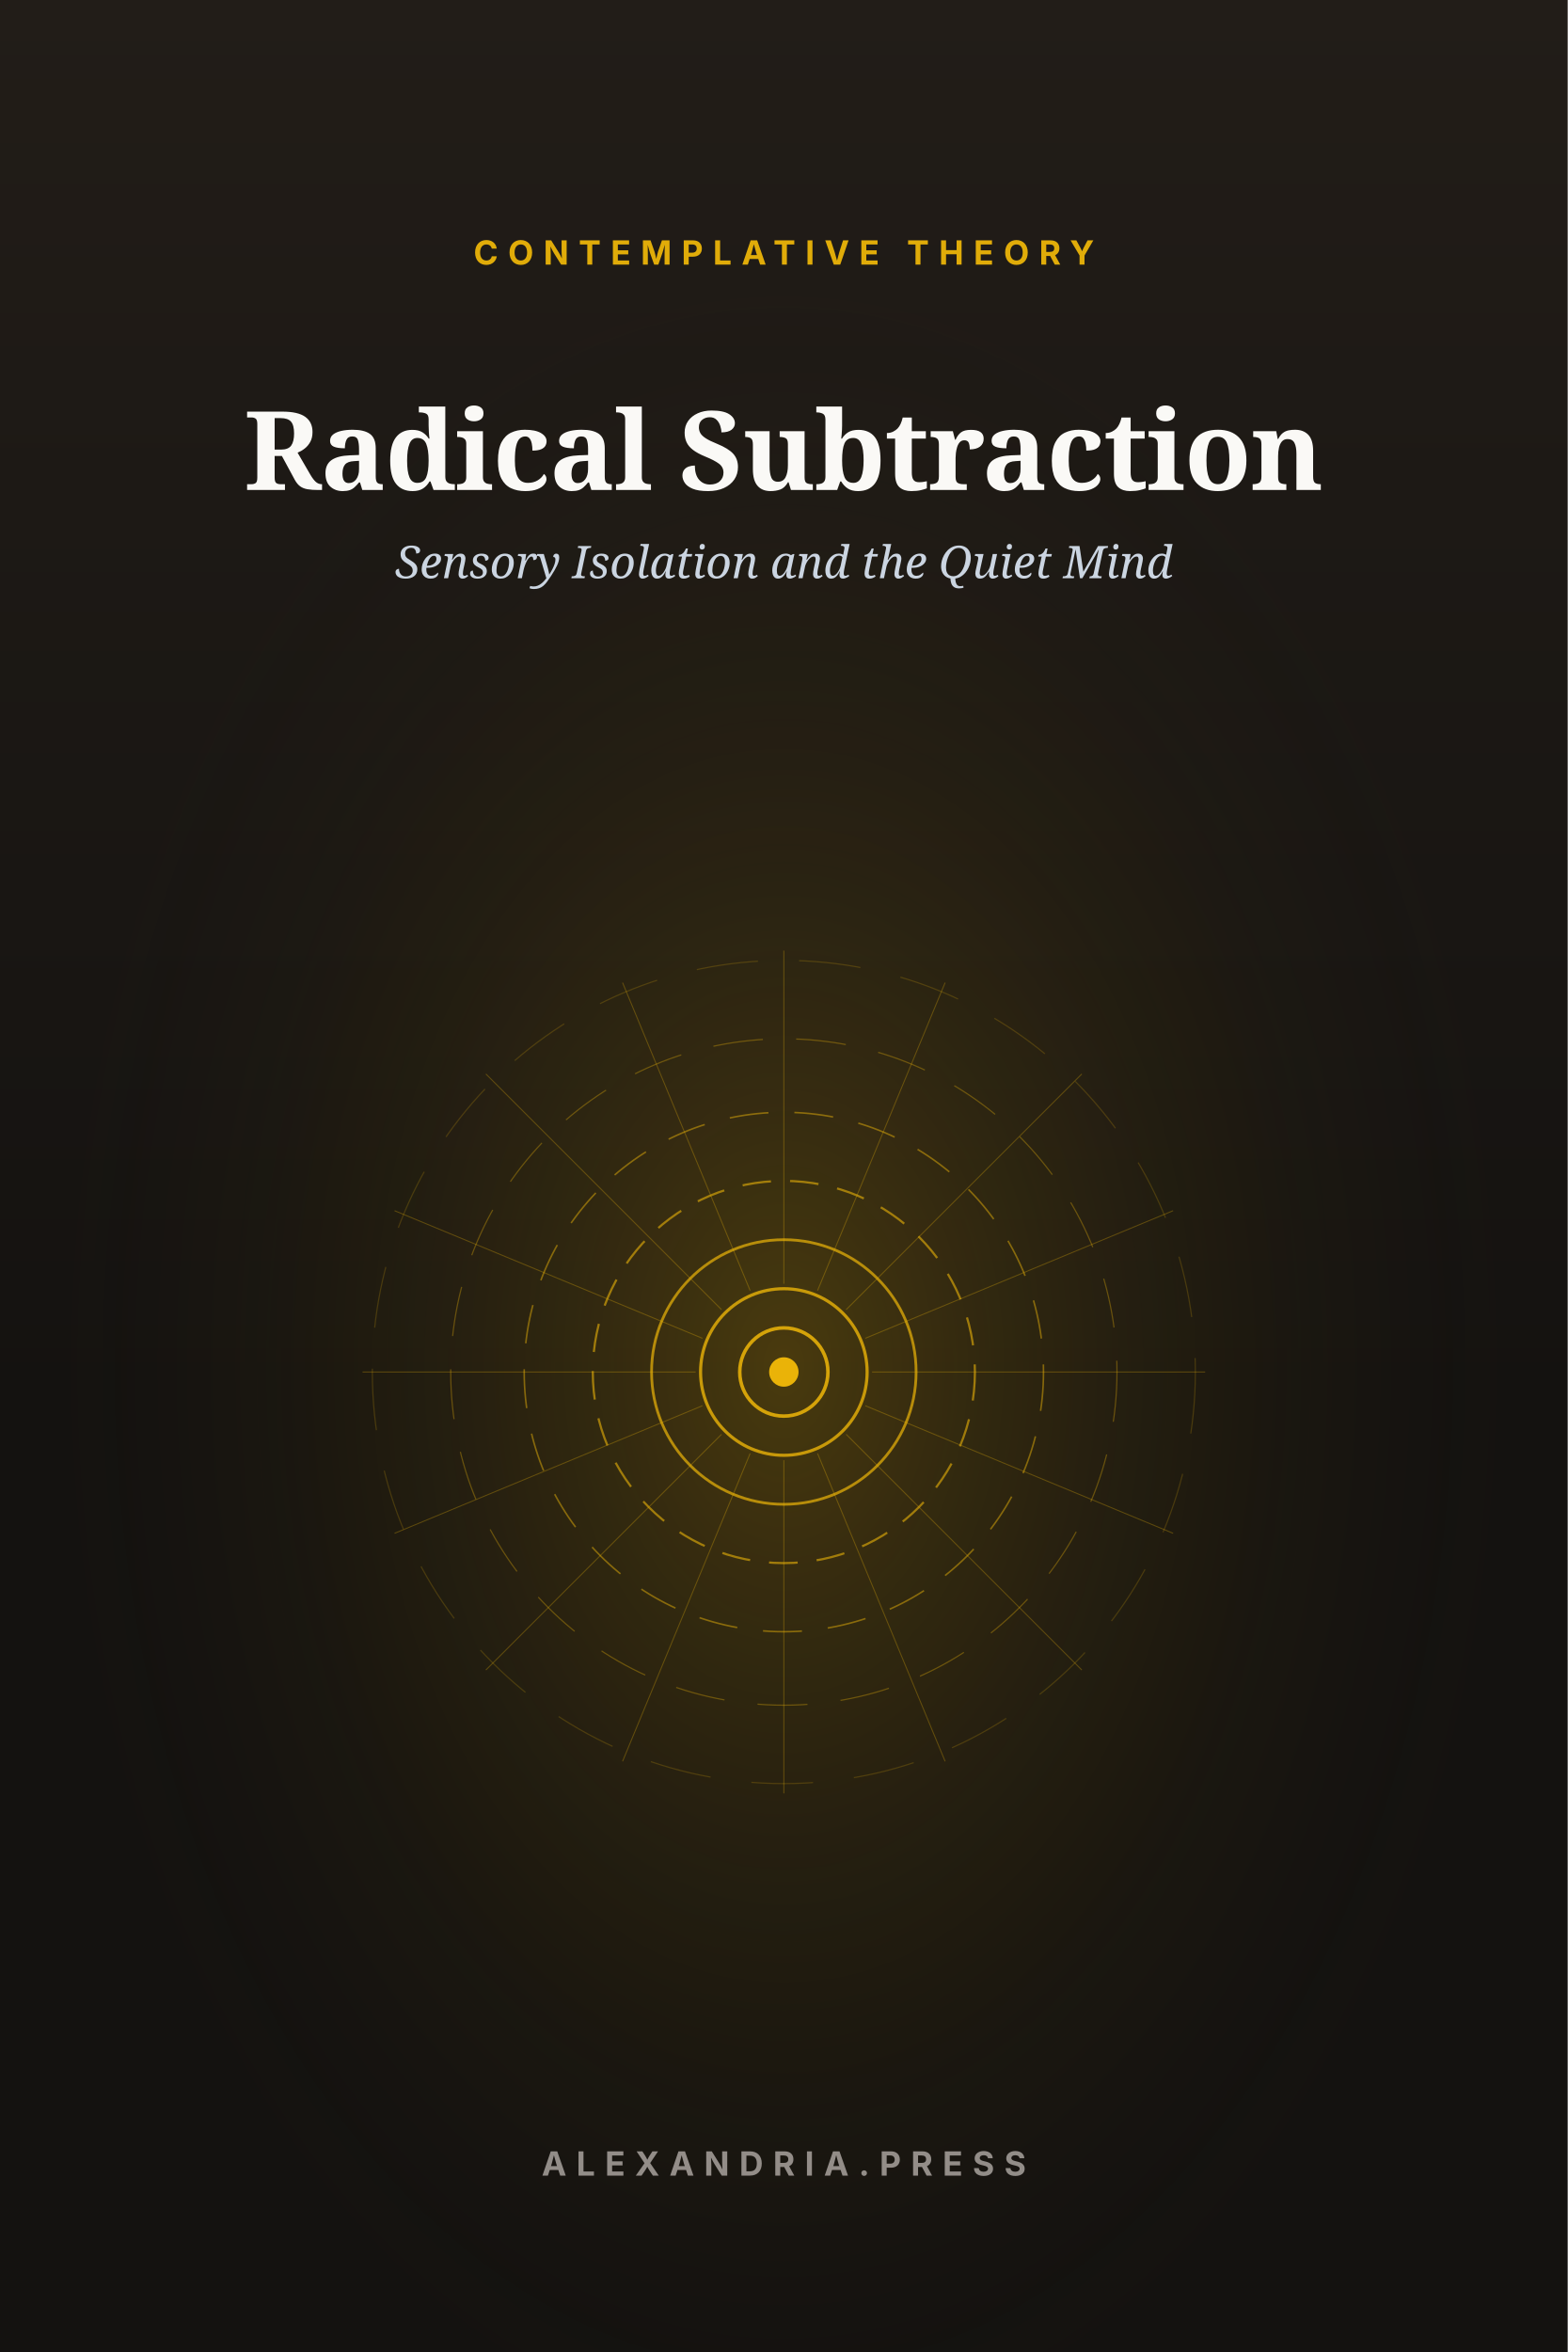
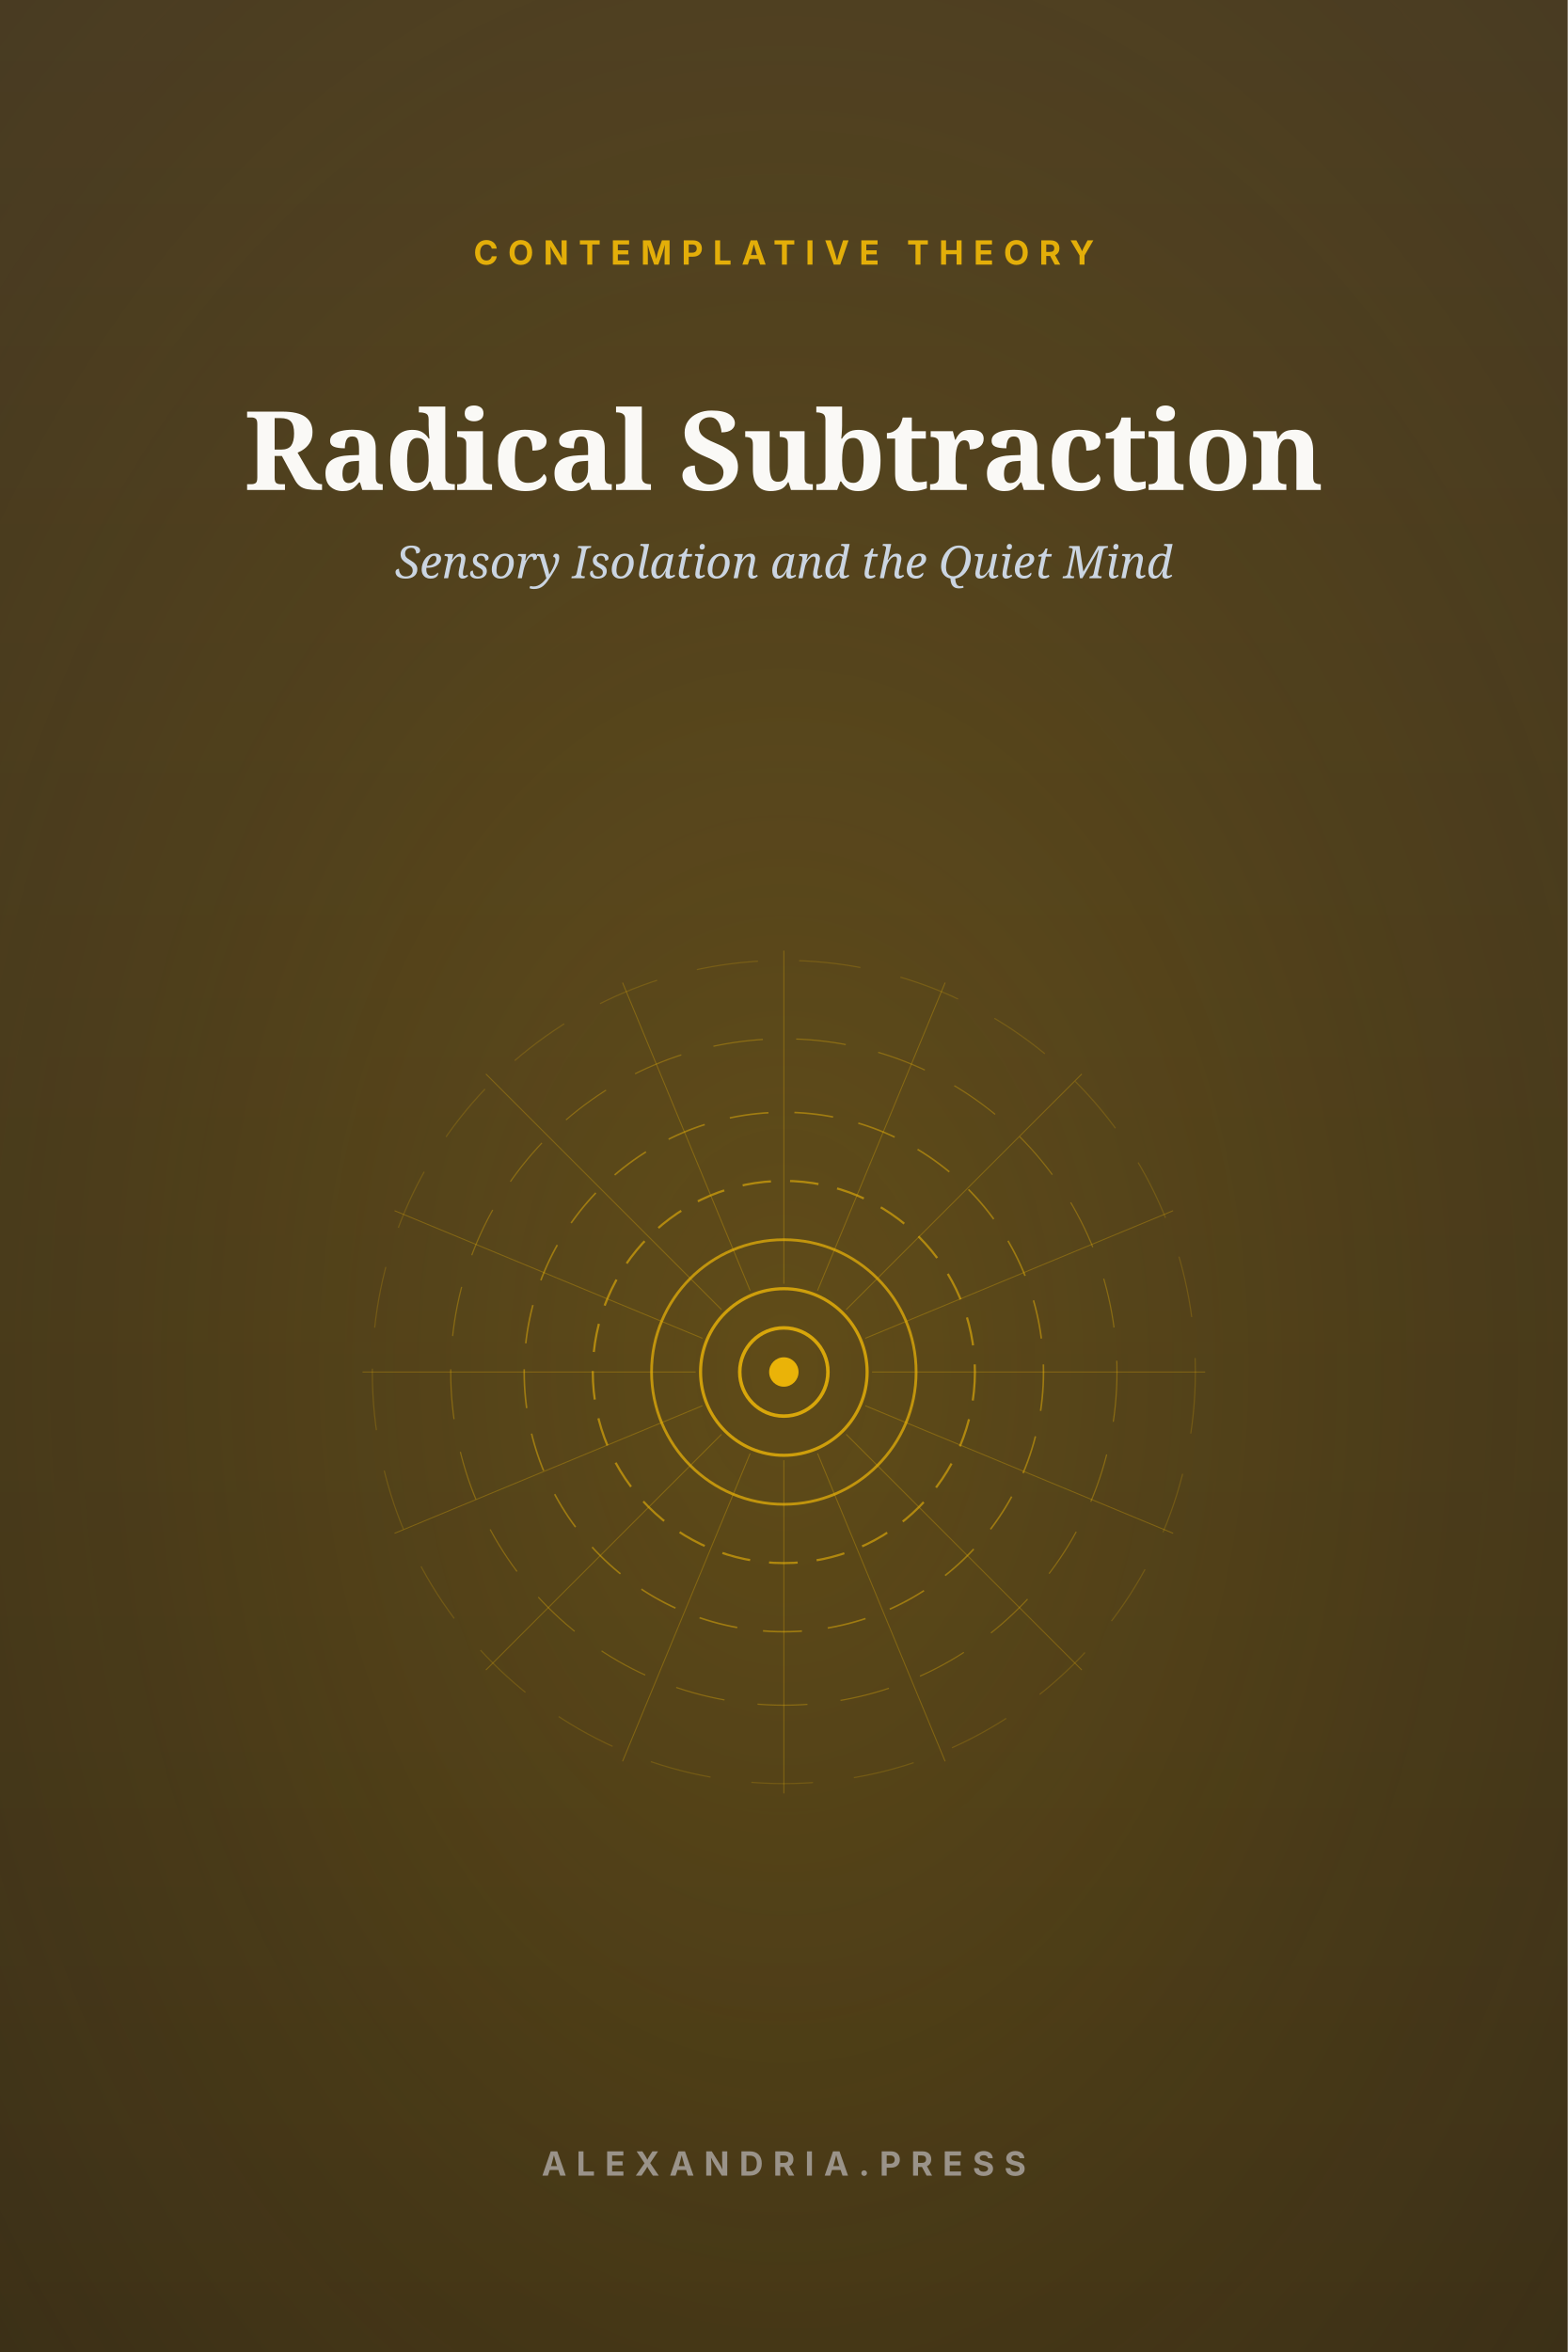
<svg xmlns="http://www.w3.org/2000/svg" viewBox="0 0 1600 2400" width="100%" height="100%">
  <defs>
    <linearGradient id="bg-radical-subtraction" x1="0%" y1="0%" x2="0%" y2="100%">
-       <stop offset="0%" stop-color="#221d18" />
-       <stop offset="60%" stop-color="#141210" />
-       <stop offset="100%" stop-color="#141210" />
+       <stop offset="0%" stop-color="#3b3124" />
+       <stop offset="60%" stop-color="#2f271d" />
+       <stop offset="100%" stop-color="#282119" />
    </linearGradient>
-     <radialGradient id="halo-radical-subtraction" cx="50%" cy="58%" r="48%">
-       <stop offset="0%" stop-color="#eab308" stop-opacity="0.25" />
-       <stop offset="100%" stop-color="#141210" stop-opacity="0" />
+     <radialGradient id="halo-radical-subtraction" cx="50%" cy="58%" r="75%">
+       <stop offset="0%" stop-color="#eab308" stop-opacity="0.26" />
+       <stop offset="55%" stop-color="#eab308" stop-opacity="0.15" />
+       <stop offset="100%" stop-color="#eab308" stop-opacity="0.08" />
    </radialGradient>
  </defs>
  <rect width="1600" height="2400" fill="url(#bg-radical-subtraction)" />
  <rect width="1600" height="2400" fill="url(#halo-radical-subtraction)" />
  <g text-anchor="middle" font-family="'Inter', -apple-system, sans-serif">
    <text x="800" y="270" font-size="34" font-weight="700" letter-spacing="10" fill="#eab308" opacity="0.95">CONTEMPLATIVE THEORY</text>
  </g>
  <g text-anchor="middle">
    <text x="800" y="500" font-family="'Literata', Georgia, serif" font-size="112" font-weight="700" letter-spacing="-0.01em" fill="#faf9f6">
      Radical Subtraction
    </text>
    <text x="800" y="590" font-family="'Literata', Georgia, serif" font-size="46" font-weight="400" font-style="italic" fill="#cbd5e1">
      Sensory Isolation and the Quiet Mind
    </text>
  </g>
  <g class="emblem-void">
    <circle cx="800" cy="1400" r="45" stroke="#eab308" stroke-width="3.6" stroke-dasharray="none" fill="none" opacity="0.87" />
    <circle cx="800" cy="1400" r="85" stroke="#eab308" stroke-width="3.2" stroke-dasharray="none" fill="none" opacity="0.80" />
    <circle cx="800" cy="1400" r="135" stroke="#eab308" stroke-width="2.8" stroke-dasharray="none" fill="none" opacity="0.71" />
    <circle cx="800" cy="1400" r="195" stroke="#eab308" stroke-width="2.2" stroke-dasharray="29.2,19.5" fill="none" opacity="0.60" />
    <circle cx="800" cy="1400" r="265" stroke="#eab308" stroke-width="1.6" stroke-dasharray="39.8,26.5" fill="none" opacity="0.48" />
    <circle cx="800" cy="1400" r="340" stroke="#eab308" stroke-width="1.2" stroke-dasharray="51.0,34.0" fill="none" opacity="0.34" />
    <circle cx="800" cy="1400" r="420" stroke="#eab308" stroke-width="1.2" stroke-dasharray="63.0,42.0" fill="none" opacity="0.20" />
    <line x1="890.0" y1="1400.0" x2="1230.0" y2="1400.0" stroke="#eab308" stroke-width="1.0" opacity="0.3" />
    <line x1="883.1" y1="1434.4" x2="1197.3" y2="1564.6" stroke="#eab308" stroke-width="1.0" opacity="0.3" />
    <line x1="863.6" y1="1463.6" x2="1104.1" y2="1704.1" stroke="#eab308" stroke-width="1.0" opacity="0.3" />
    <line x1="834.4" y1="1483.1" x2="964.6" y2="1797.3" stroke="#eab308" stroke-width="1.0" opacity="0.3" />
    <line x1="800.0" y1="1490.0" x2="800.0" y2="1830.0" stroke="#eab308" stroke-width="1.0" opacity="0.3" />
    <line x1="765.6" y1="1483.1" x2="635.4" y2="1797.3" stroke="#eab308" stroke-width="1.0" opacity="0.3" />
    <line x1="736.4" y1="1463.6" x2="495.9" y2="1704.1" stroke="#eab308" stroke-width="1.0" opacity="0.3" />
    <line x1="716.9" y1="1434.4" x2="402.7" y2="1564.6" stroke="#eab308" stroke-width="1.0" opacity="0.3" />
    <line x1="710.0" y1="1400.0" x2="370.0" y2="1400.0" stroke="#eab308" stroke-width="1.0" opacity="0.3" />
    <line x1="716.9" y1="1365.6" x2="402.7" y2="1235.4" stroke="#eab308" stroke-width="1.0" opacity="0.3" />
    <line x1="736.4" y1="1336.4" x2="495.9" y2="1095.9" stroke="#eab308" stroke-width="1.0" opacity="0.3" />
    <line x1="765.6" y1="1316.9" x2="635.4" y2="1002.7" stroke="#eab308" stroke-width="1.0" opacity="0.3" />
    <line x1="800.0" y1="1310.0" x2="800.0" y2="970.0" stroke="#eab308" stroke-width="1.0" opacity="0.3" />
    <line x1="834.4" y1="1316.9" x2="964.6" y2="1002.7" stroke="#eab308" stroke-width="1.0" opacity="0.3" />
    <line x1="863.6" y1="1336.4" x2="1104.1" y2="1095.9" stroke="#eab308" stroke-width="1.0" opacity="0.3" />
    <line x1="883.1" y1="1365.6" x2="1197.3" y2="1235.4" stroke="#eab308" stroke-width="1.0" opacity="0.3" />
    <circle cx="800" cy="1400" r="15" fill="#eab308" />
  </g>
  <g text-anchor="middle" font-family="'Inter', -apple-system, sans-serif">
    <text x="800" y="2220" font-size="34" font-weight="700" letter-spacing="10" fill="#a8a29e" opacity="0.85">ALEXANDRIA.PRESS</text>
  </g>
</svg>
